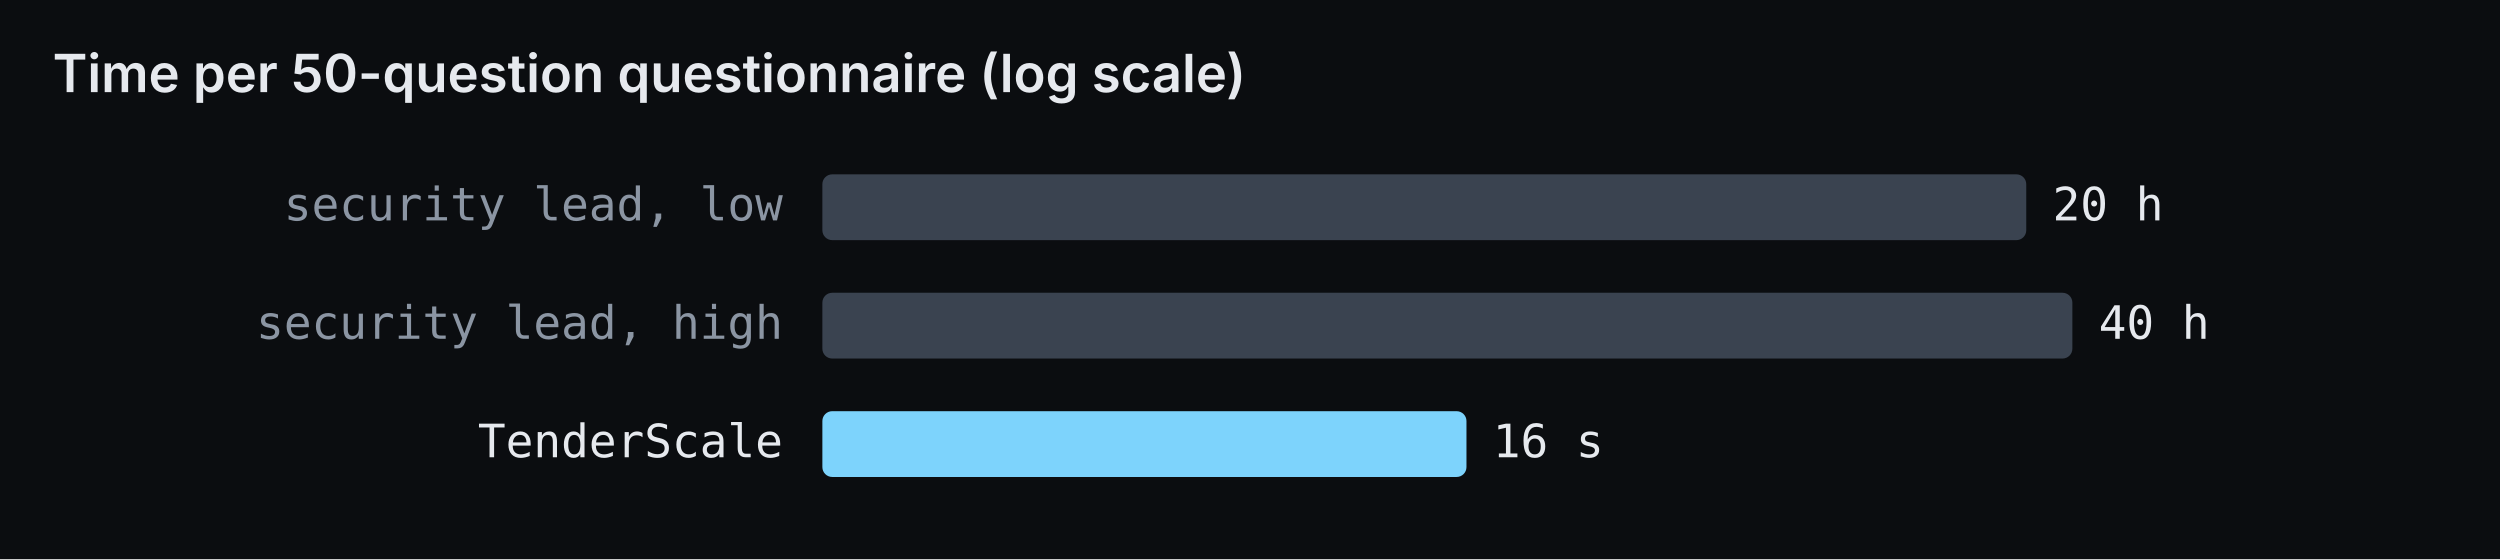
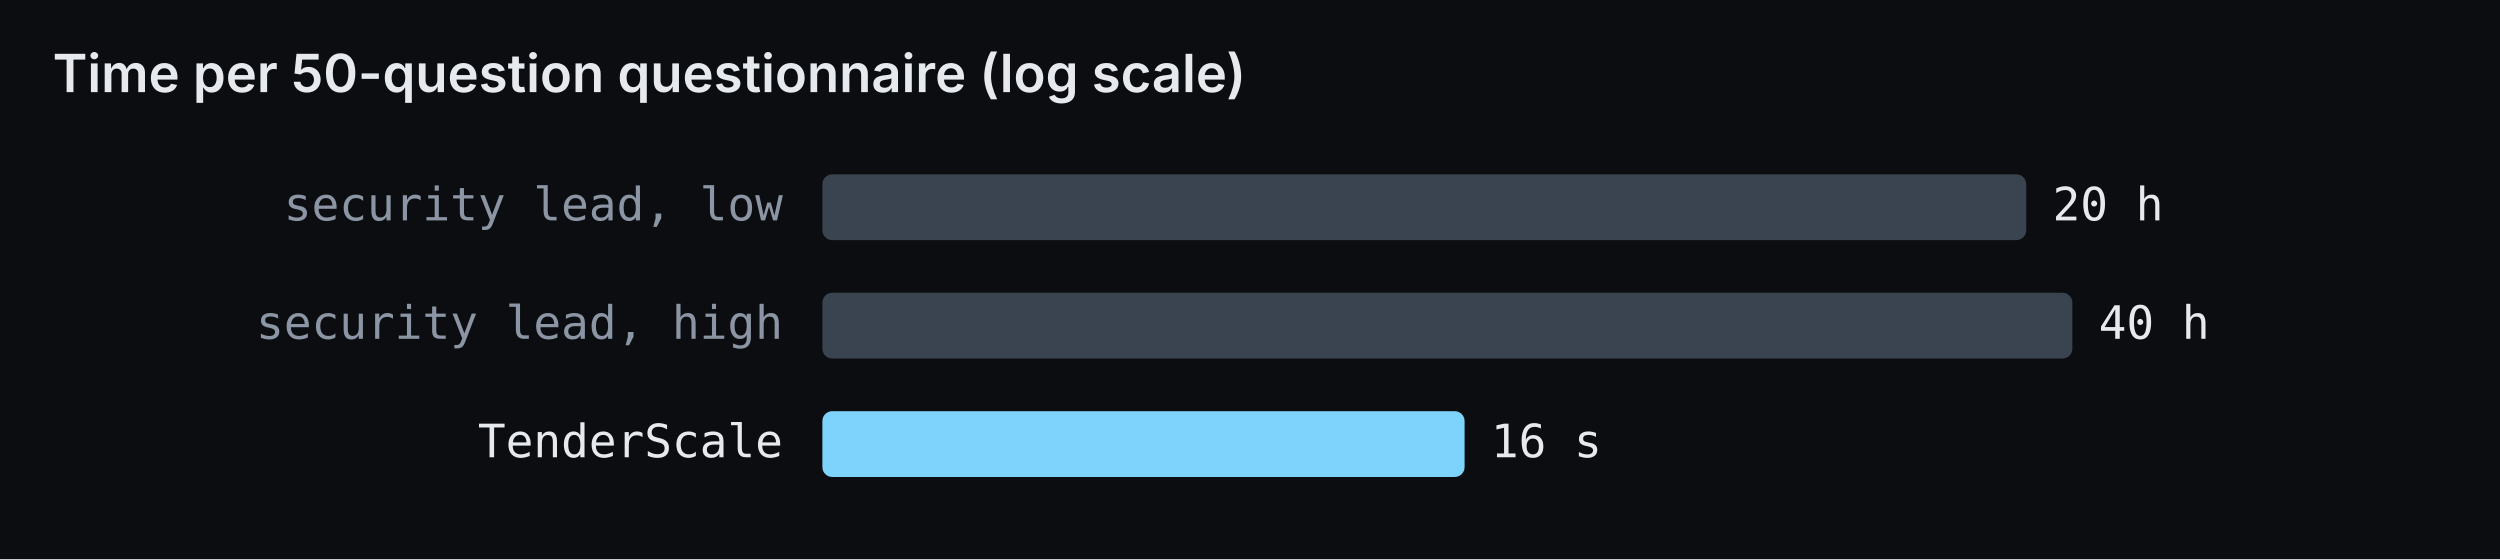
<svg xmlns="http://www.w3.org/2000/svg" width="760" height="170" viewBox="0 0 760 170">
  <rect width="760" height="170" fill="#0b0d10" />
  <text x="16" y="28" fill="#e6e9ee" font-size="16" font-weight="600" font-family="Inter,system-ui,sans-serif">Time per 50-question questionnaire (log scale)</text>
  <text x="238" y="67" text-anchor="end" fill="#8b95a3" font-size="14" font-family="ui-monospace,Menlo,monospace">security lead, low</text>
  <rect x="250" y="53" width="365.979" height="20" rx="3" fill="#3a4350" />
  <text x="623.979" y="67" fill="#e6e9ee" font-size="14" font-family="ui-monospace,Menlo,monospace">20 h</text>
  <text x="238" y="103" text-anchor="end" fill="#8b95a3" font-size="14" font-family="ui-monospace,Menlo,monospace">security lead, high</text>
  <rect x="250" y="89" width="380" height="20" rx="3" fill="#3a4350" />
  <text x="638" y="103" fill="#e6e9ee" font-size="14" font-family="ui-monospace,Menlo,monospace">40 h</text>
  <text x="238" y="139" text-anchor="end" fill="#e6e9ee" font-size="14" font-family="ui-monospace,Menlo,monospace">TenderScale</text>
-   <rect x="250" y="125" width="195.807" height="20" rx="3" fill="#7dd3fc" />
-   <text x="453.807" y="139" fill="#e6e9ee" font-size="14" font-family="ui-monospace,Menlo,monospace">16 s</text>
+   <rect x="250" y="125" width="195.236" height="20" rx="3" fill="#7dd3fc" />
+   <text x="453.236" y="139" fill="#e6e9ee" font-size="14" font-family="ui-monospace,Menlo,monospace">16 s</text>
</svg>
